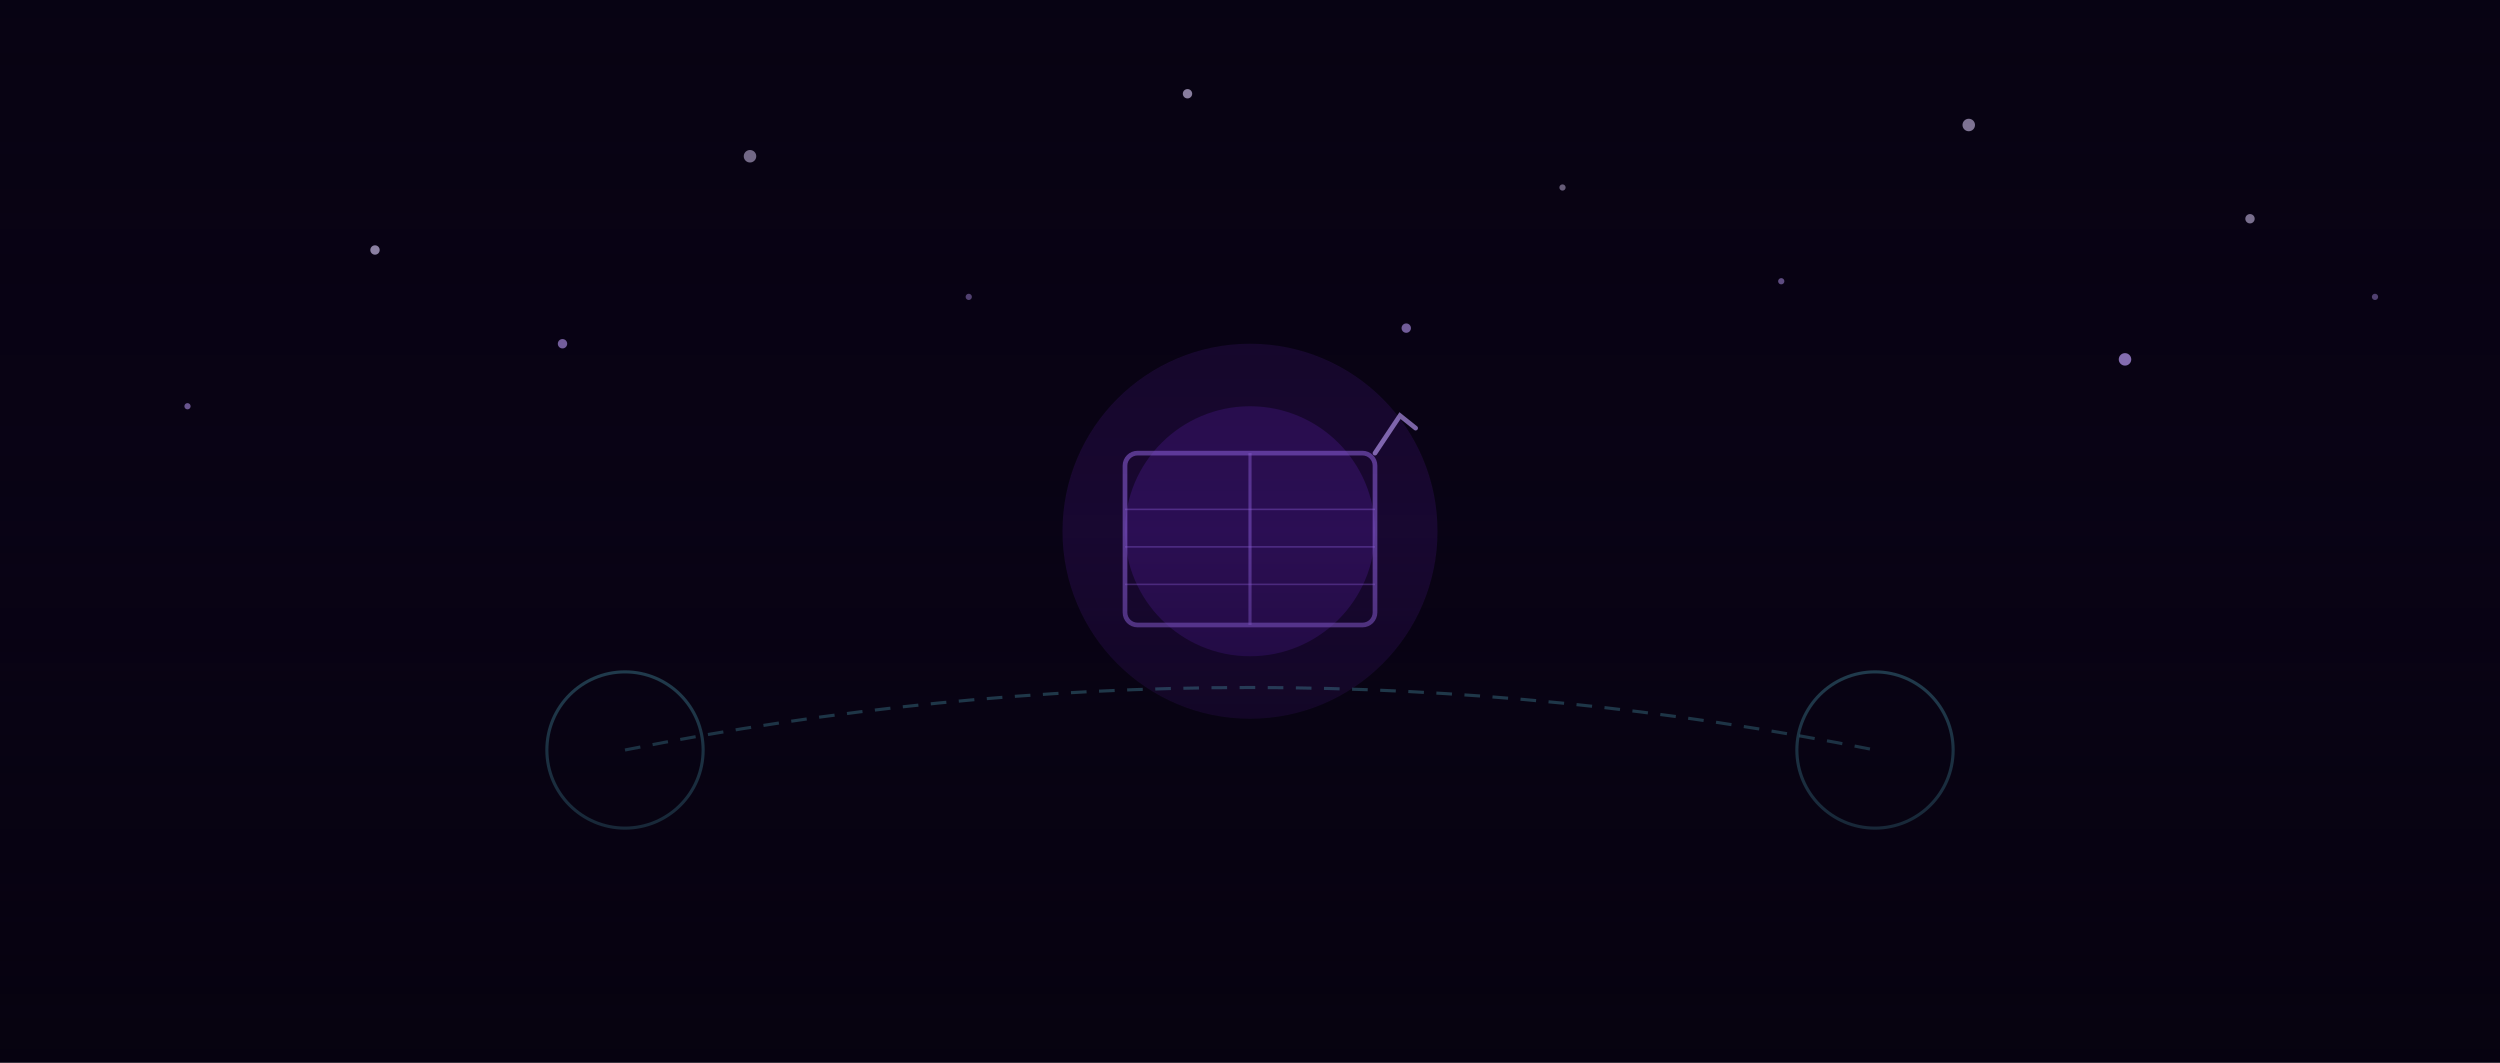
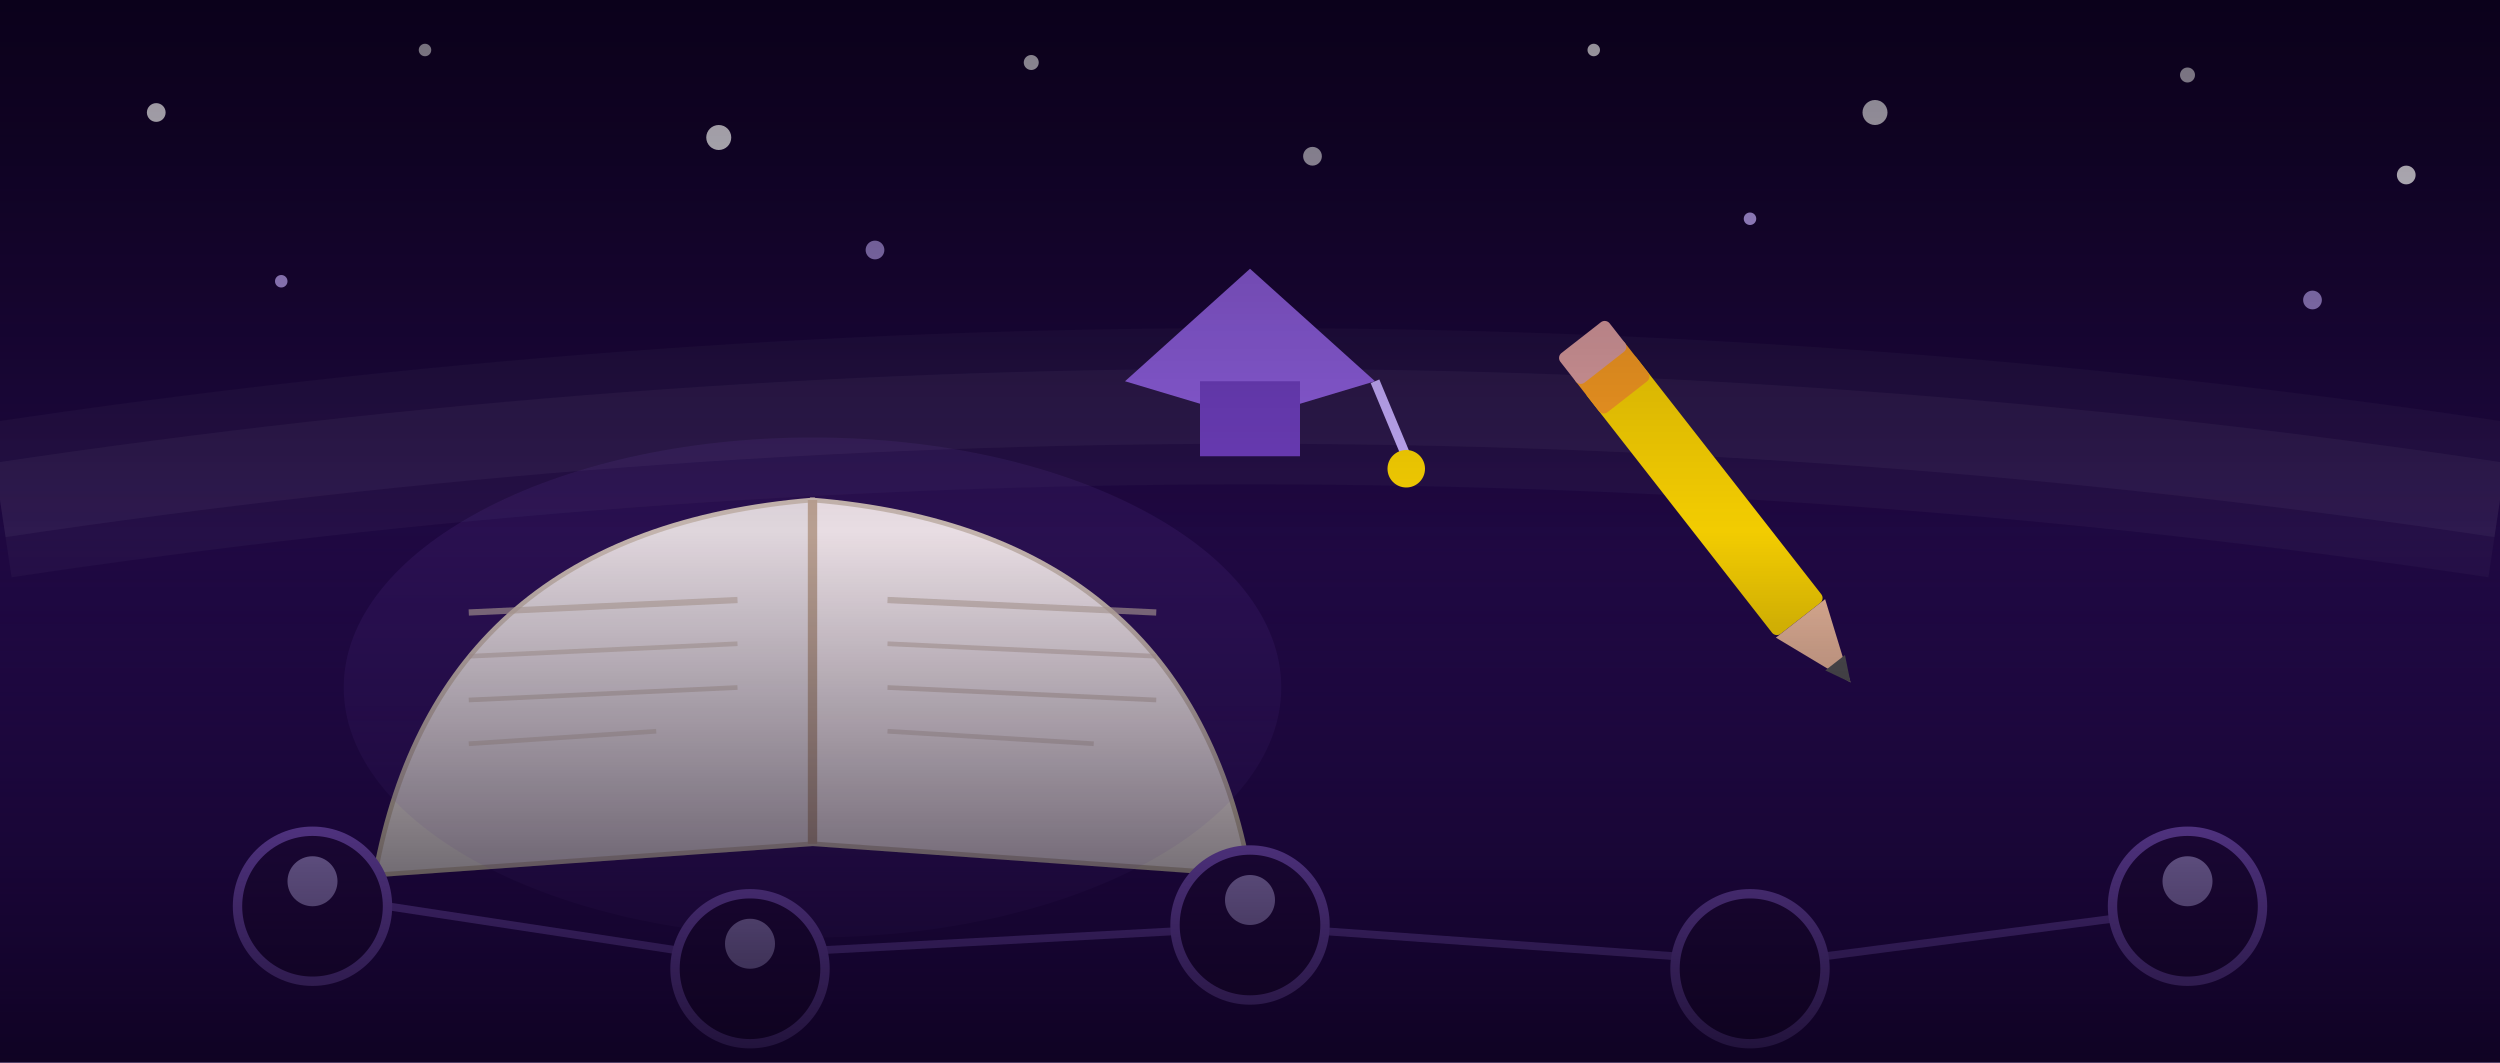
<svg xmlns="http://www.w3.org/2000/svg" viewBox="0 0 800 340" preserveAspectRatio="xMidYMid slice">
-   <rect width="800" height="340" fill="#06020f" />
-   <rect x="0" y="0" width="800" height="340" fill="#0a0318" opacity="0.7" />
-   <circle cx="120" cy="80" r="1.5" fill="#e0d0ff" opacity="0.8" />
-   <circle cx="240" cy="50" r="2" fill="#e0d0ff" opacity="0.7" />
-   <circle cx="380" cy="30" r="1.5" fill="#e0d0ff" opacity="0.9" />
-   <circle cx="500" cy="60" r="1" fill="#e0d0ff" opacity="0.6" />
-   <circle cx="630" cy="40" r="2" fill="#e0d0ff" opacity="0.8" />
-   <circle cx="720" cy="70" r="1.5" fill="#e0d0ff" opacity="0.7" />
-   <circle cx="60" cy="130" r="1" fill="#c0a0ff" opacity="0.6" />
-   <circle cx="180" cy="110" r="1.5" fill="#c0a0ff" opacity="0.7" />
-   <circle cx="310" cy="95" r="1" fill="#c0a0ff" opacity="0.5" />
-   <circle cx="450" cy="105" r="1.5" fill="#c0a0ff" opacity="0.7" />
-   <circle cx="570" cy="90" r="1" fill="#c0a0ff" opacity="0.6" />
-   <circle cx="680" cy="115" r="2" fill="#c0a0ff" opacity="0.8" />
-   <circle cx="760" cy="95" r="1" fill="#c0a0ff" opacity="0.5" />
-   <circle cx="400" cy="170" r="60" fill="#2a0d50" opacity="0.5" />
-   <circle cx="400" cy="170" r="40" fill="#3a1470" opacity="0.6" />
-   <rect x="360" y="145" width="80" height="55" rx="4" fill="none" stroke="#9060e0" stroke-width="1.5" opacity="0.6" />
-   <line x1="400" y1="145" x2="400" y2="200" stroke="#9060e0" stroke-width="1" opacity="0.5" />
-   <line x1="360" y1="163" x2="440" y2="163" stroke="#9060e0" stroke-width="0.5" opacity="0.4" />
-   <line x1="360" y1="175" x2="440" y2="175" stroke="#9060e0" stroke-width="0.5" opacity="0.4" />
-   <line x1="360" y1="187" x2="440" y2="187" stroke="#9060e0" stroke-width="0.5" opacity="0.4" />
-   <path d="M440 145 l8 -12 l5 4" fill="none" stroke="#c0a0ff" stroke-width="1.5" opacity="0.7" stroke-linecap="round" />
-   <circle cx="200" cy="240" r="25" fill="none" stroke="#5bbdd4" stroke-width="1" opacity="0.4" />
-   <circle cx="600" cy="240" r="25" fill="none" stroke="#5bbdd4" stroke-width="1" opacity="0.4" />
-   <path d="M200 240 Q400 200 600 240" fill="none" stroke="#5bbdd4" stroke-width="1" stroke-dasharray="5 4" opacity="0.4" />
-   <rect x="0" y="0" width="800" height="340" fill="url(#em-ov)" />
  <defs>
-     <linearGradient id="em-ov" x1="0" y1="0" x2="0" y2="1">
-       <stop offset="0%" stop-color="#06020f" stop-opacity="0.4" />
-       <stop offset="50%" stop-color="#06020f" stop-opacity="0.05" />
-       <stop offset="100%" stop-color="#06020f" stop-opacity="0.85" />
+     <linearGradient id="skyE" x1="0" y1="0" x2="0" y2="1">
+       <stop offset="0%" stop-color="#0e0220" />
+       <stop offset="45%" stop-color="#1e0840" />
+       <stop offset="100%" stop-color="#320e6a" />
+     </linearGradient>
+     <linearGradient id="ovE" x1="0" y1="0" x2="0" y2="1">
+       <stop offset="0%" stop-color="#080014" stop-opacity="0.4" />
+       <stop offset="50%" stop-color="#080014" stop-opacity="0.05" />
+       <stop offset="100%" stop-color="#080014" stop-opacity="0.82" />
    </linearGradient>
  </defs>
+   <rect width="800" height="340" fill="url(#skyE)" />
+   <circle cx="50" cy="36" r="3" fill="white" opacity="0.9" />
+   <circle cx="136" cy="16" r="2" fill="white" opacity="0.7" />
+   <circle cx="230" cy="44" r="4" fill="white" opacity="0.9" />
+   <circle cx="330" cy="20" r="2.4" fill="white" opacity="0.8" />
+   <circle cx="420" cy="50" r="3" fill="white" opacity="0.7" />
+   <circle cx="510" cy="16" r="2" fill="white" opacity="0.9" />
+   <circle cx="600" cy="36" r="4" fill="white" opacity="0.8" />
+   <circle cx="700" cy="24" r="2.4" fill="white" opacity="0.7" />
+   <circle cx="770" cy="56" r="3" fill="white" opacity="0.9" />
+   <circle cx="90" cy="90" r="2" fill="#C8B0FF" opacity="0.8" />
+   <circle cx="280" cy="80" r="3" fill="#C8B0FF" opacity="0.7" />
+   <circle cx="560" cy="70" r="2" fill="#C8B0FF" opacity="0.9" />
+   <circle cx="740" cy="96" r="3" fill="#C8B0FF" opacity="0.7" />
+   <path d="M0 160 Q400 100 800 160" fill="none" stroke="white" stroke-width="50" opacity="0.035" />
+   <path d="M0 160 Q400 100 800 160" fill="none" stroke="white" stroke-width="24" opacity="0.045" />
+   <g transform="translate(260, 160)">
+     <path d="M0 0 Q-120 10 -140 120 L0 110 Z" fill="#F5F0E8" stroke="#D4C8B0" stroke-width="1.5" />
+     <path d="M0 0 Q120 10 140 120 L0 110 Z" fill="#FFF8F0" stroke="#D4C8B0" stroke-width="1.5" />
+     <line x1="0" y1="0" x2="0" y2="110" stroke="#C8B090" stroke-width="3" />
+     <line x1="-110" y1="36" x2="-24" y2="32" stroke="#C8B8A0" stroke-width="2" opacity="0.65" />
+     <line x1="-110" y1="50" x2="-24" y2="46" stroke="#C8B8A0" stroke-width="1.5" opacity="0.55" />
+     <line x1="-110" y1="64" x2="-24" y2="60" stroke="#C8B8A0" stroke-width="1.5" opacity="0.55" />
+     <line x1="-110" y1="78" x2="-50" y2="74" stroke="#C8B8A0" stroke-width="1.5" opacity="0.45" />
+     <line x1="24" y1="32" x2="110" y2="36" stroke="#C8B8A0" stroke-width="2" opacity="0.65" />
+     <line x1="24" y1="46" x2="110" y2="50" stroke="#C8B8A0" stroke-width="1.5" opacity="0.55" />
+     <line x1="24" y1="60" x2="110" y2="64" stroke="#C8B8A0" stroke-width="1.5" opacity="0.55" />
+     <line x1="24" y1="74" x2="90" y2="78" stroke="#C8B8A0" stroke-width="1.5" opacity="0.45" />
+     <ellipse cx="0" cy="60" rx="150" ry="80" fill="#9060e0" opacity="0.1" />
+   </g>
+   <g transform="translate(400, 122)">
+     <polygon points="0,-36 40,0 0,12 -40,0" fill="#9060e0" />
+     <rect x="-16" y="0" width="32" height="24" fill="#7040c0" />
+     <line x1="40" y1="0" x2="50" y2="24" stroke="#C8B0FF" stroke-width="3" />
+     <circle cx="50" cy="28" r="6" fill="#FFD700" />
+   </g>
+   <g transform="translate(570, 190) rotate(-38)">
+     <rect x="-10" y="-90" width="20" height="100" rx="2" fill="#FFD700" />
+     <rect x="-10" y="-96" width="20" height="16" rx="2" fill="#FFA020" />
+     <polygon points="-10,10 10,10 0,36" fill="#F4C0A0" />
+     <polygon points="-4,28 4,28 0,36" fill="#555" />
+     <rect x="-10" y="-104" width="20" height="12" rx="2" fill="#E0A0A0" />
+   </g>
+   <circle cx="100" cy="290" r="24" fill="#2a0d50" stroke="#9060e0" stroke-width="3" />
+   <circle cx="240" cy="310" r="24" fill="#2a0d50" stroke="#9060e0" stroke-width="3" />
+   <circle cx="400" cy="296" r="24" fill="#2a0d50" stroke="#9060e0" stroke-width="3" />
+   <circle cx="560" cy="310" r="24" fill="#2a0d50" stroke="#9060e0" stroke-width="3" />
+   <circle cx="700" cy="290" r="24" fill="#2a0d50" stroke="#9060e0" stroke-width="3" />
+   <line x1="124" y1="290" x2="216" y2="304" stroke="#9060e0" stroke-width="2.5" opacity="0.75" />
+   <line x1="264" y1="304" x2="376" y2="298" stroke="#9060e0" stroke-width="2.5" opacity="0.75" />
+   <line x1="424" y1="298" x2="536" y2="306" stroke="#9060e0" stroke-width="2.5" opacity="0.75" />
+   <line x1="584" y1="306" x2="676" y2="294" stroke="#9060e0" stroke-width="2.5" opacity="0.75" />
+   <circle cx="100" cy="282" r="8" fill="#C8B0FF" opacity="0.9" />
+   <circle cx="240" cy="302" r="8" fill="#C8B0FF" opacity="0.9" />
+   <circle cx="400" cy="288" r="8" fill="#C8B0FF" opacity="0.9" />
+   <circle cx="700" cy="282" r="8" fill="#C8B0FF" opacity="0.9" />
+   <rect width="800" height="340" fill="url(#ovE)" />
</svg>
